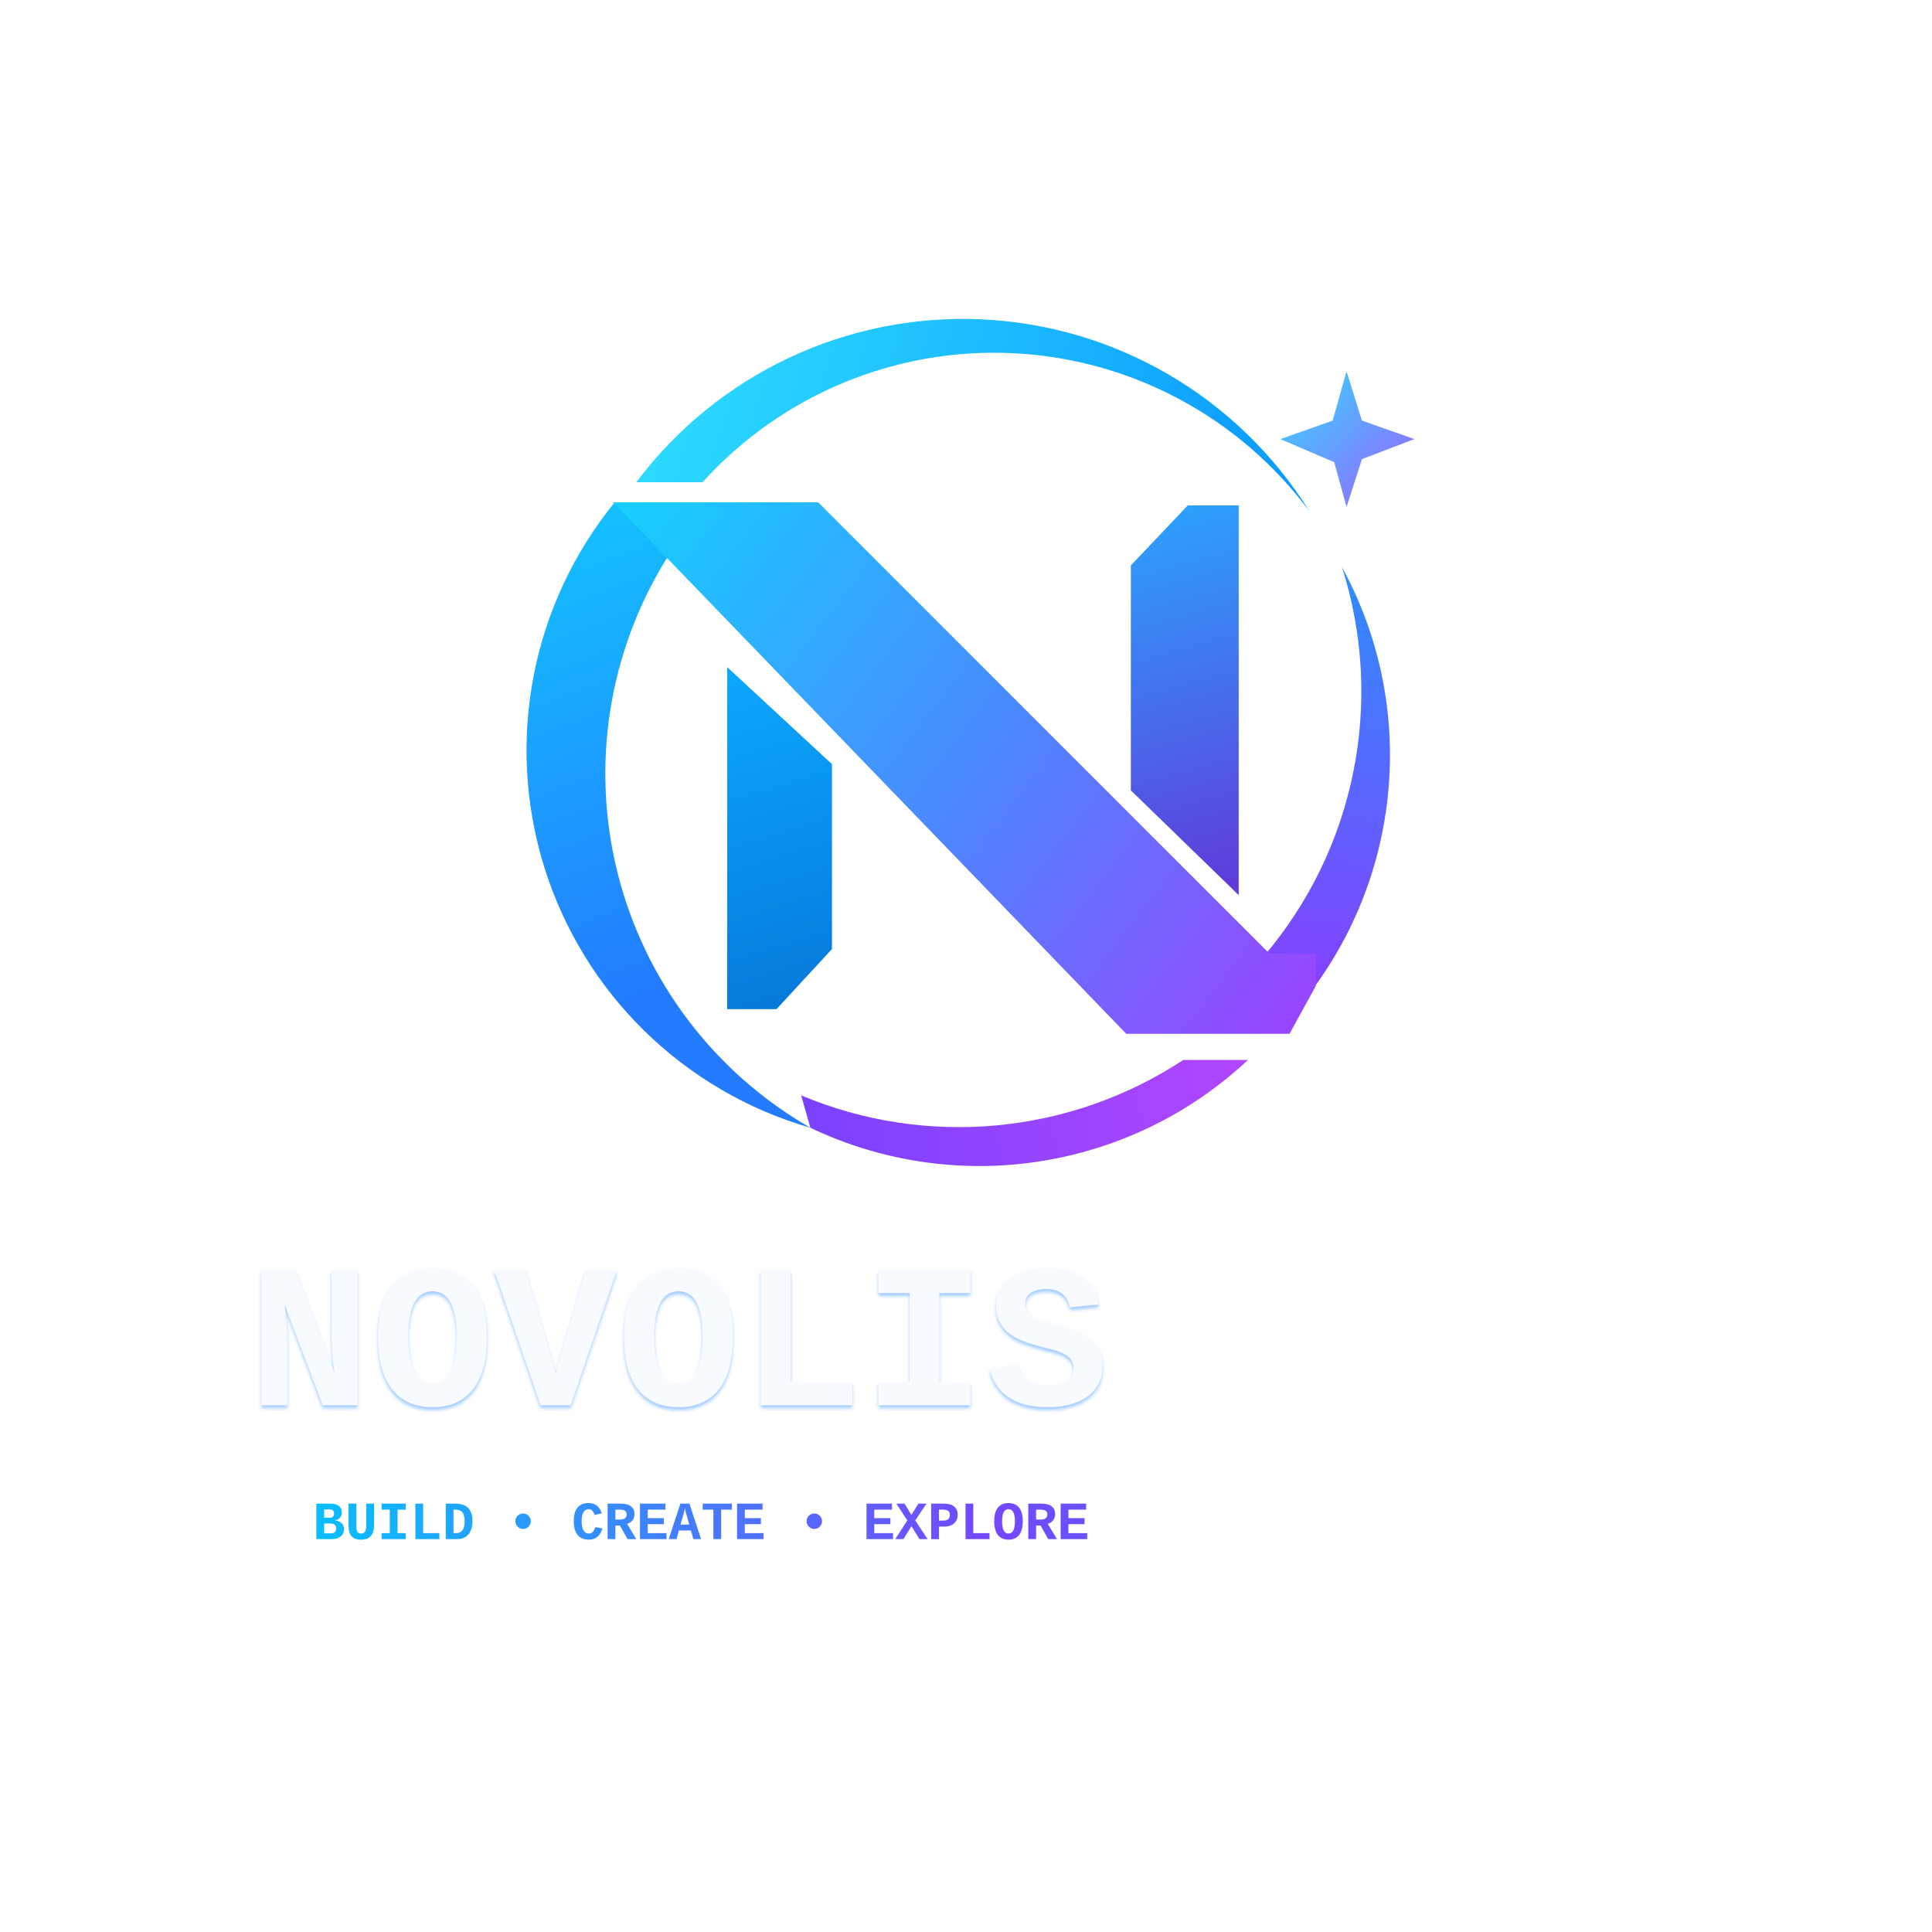
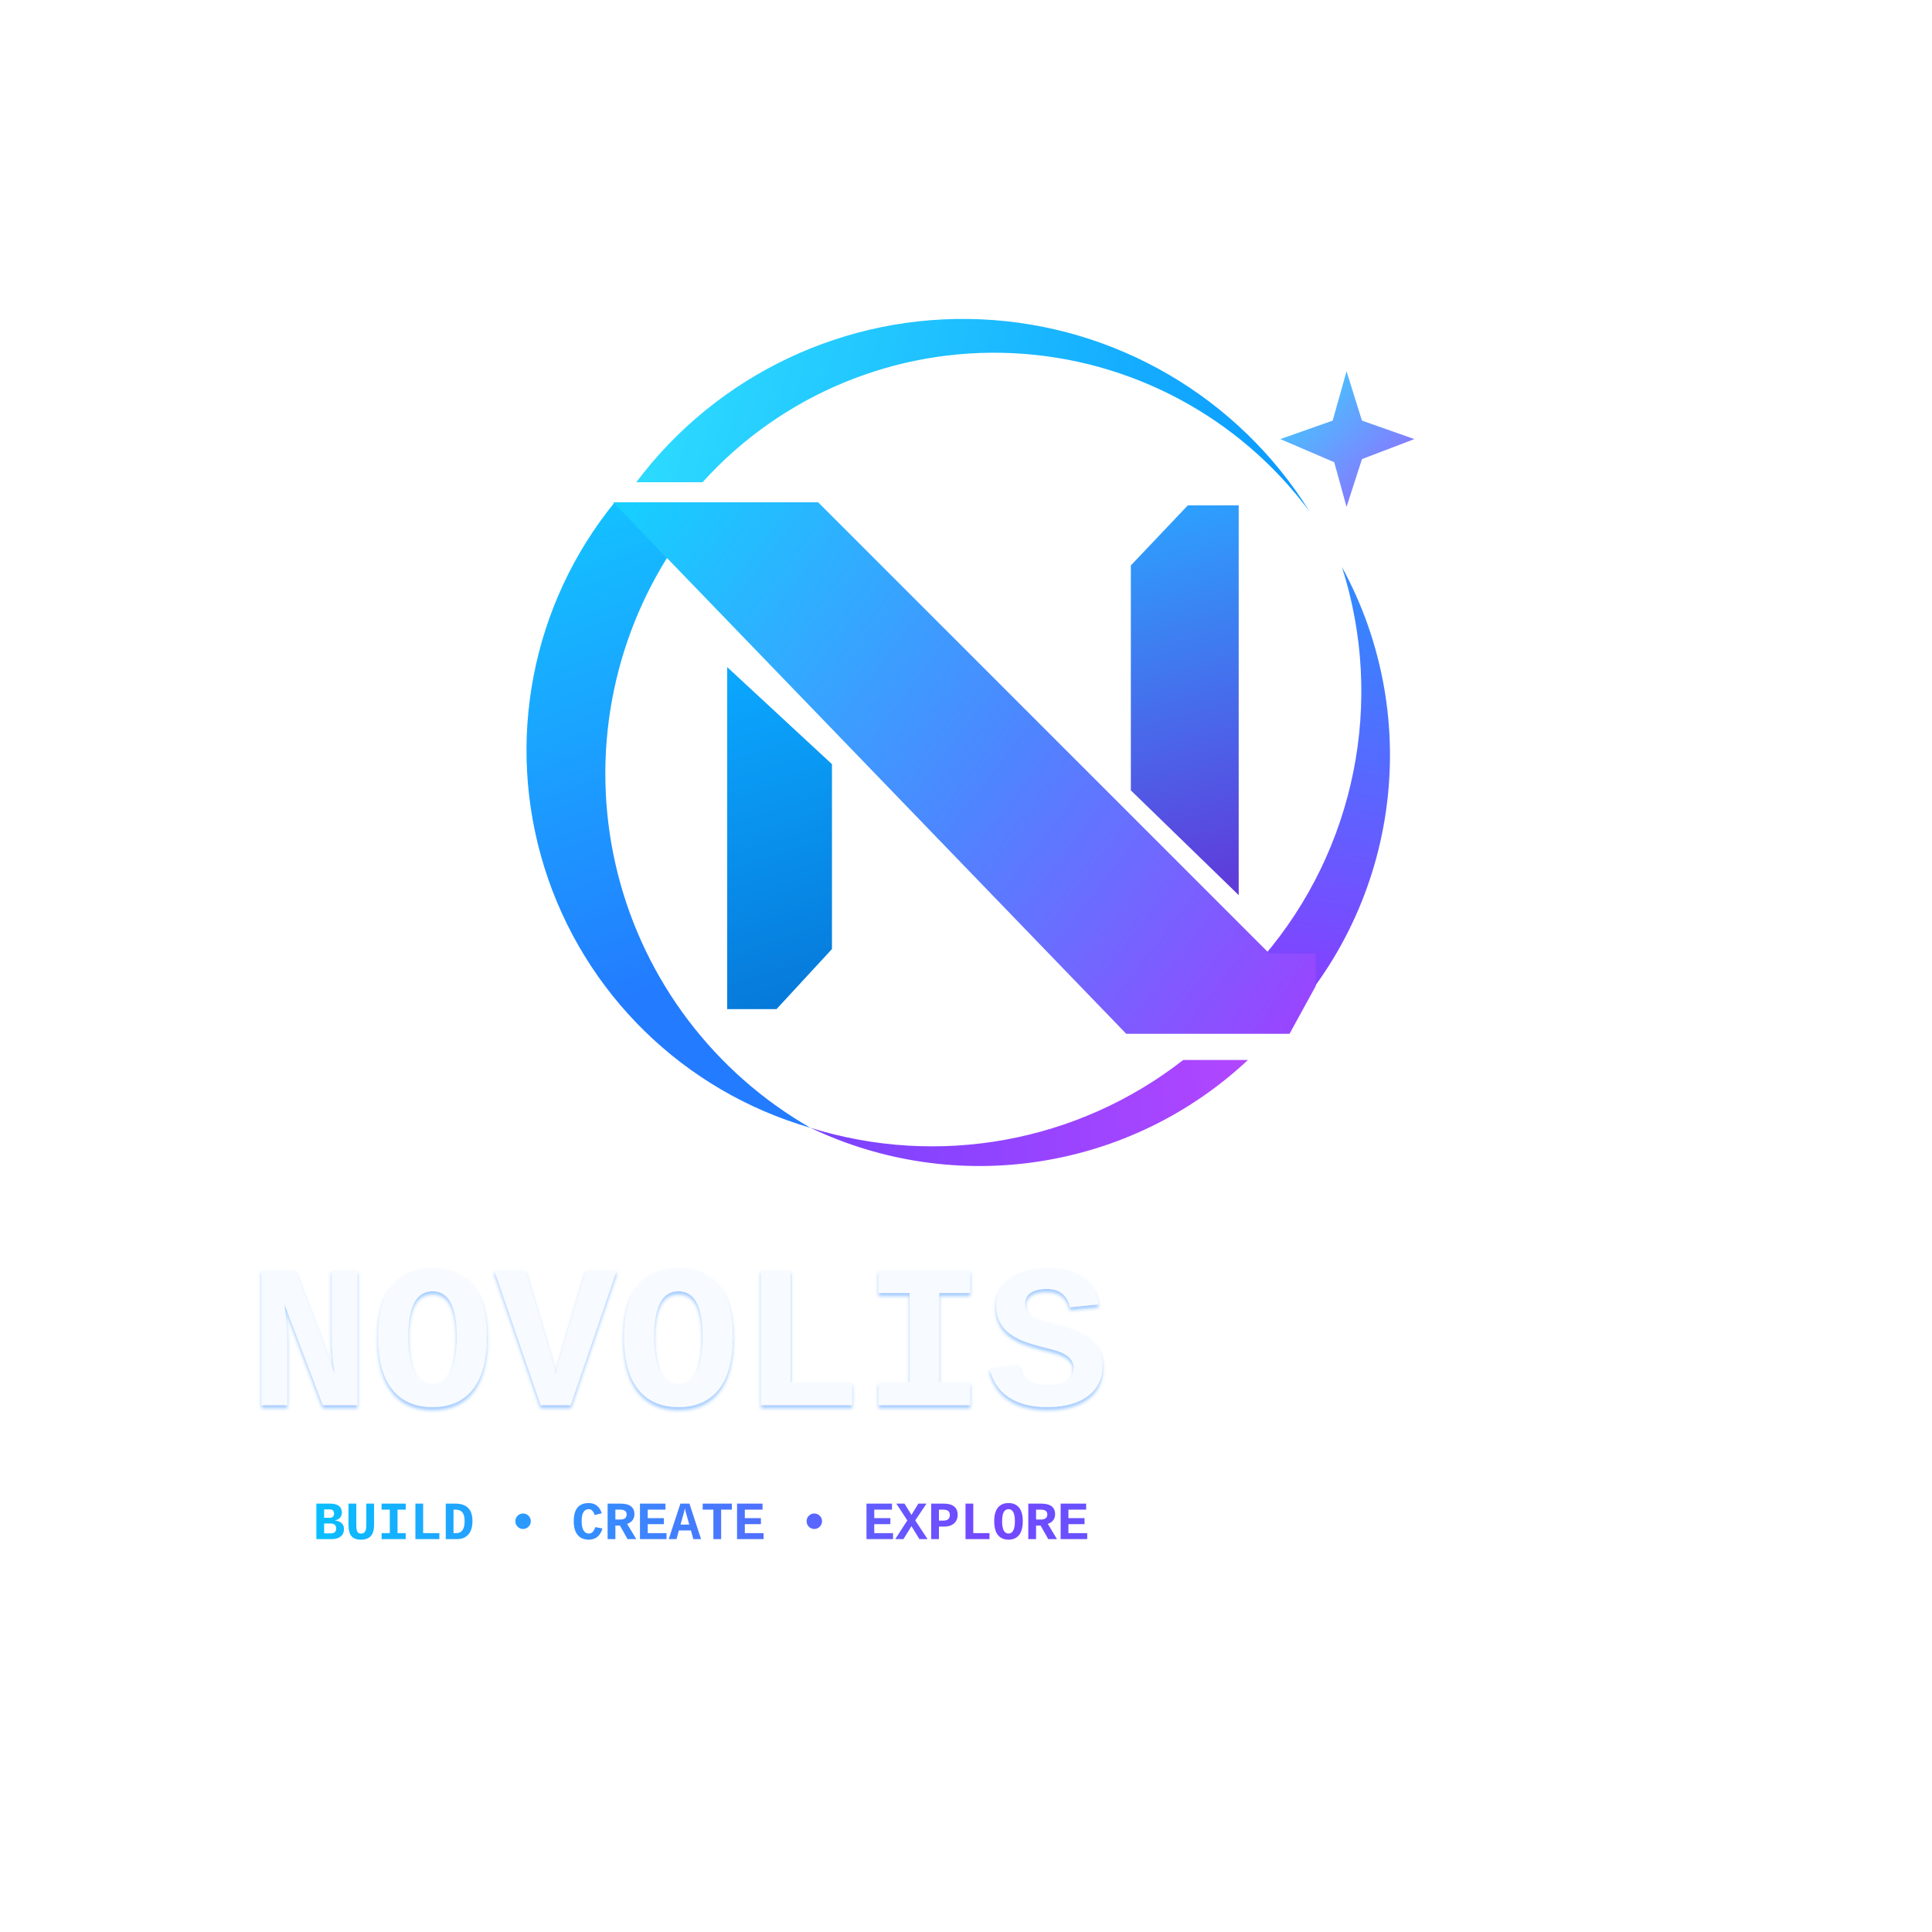
<svg xmlns="http://www.w3.org/2000/svg" viewBox="0 0 1254 1254" width="1254" height="1254" role="img" aria-label="Novolis">
  <defs>
    <linearGradient id="mark-cyan" x1="412" y1="206" x2="850" y2="332" gradientUnits="userSpaceOnUse">
      <stop offset="0" stop-color="#2fdfff" />
      <stop offset="1" stop-color="#0997ff" />
    </linearGradient>
    <linearGradient id="mark-left" x1="314" y1="326" x2="430" y2="639" gradientUnits="userSpaceOnUse">
      <stop offset="0" stop-color="#12c7ff" />
      <stop offset="1" stop-color="#237cff" />
    </linearGradient>
    <linearGradient id="mark-right" x1="871" y1="368" x2="824" y2="674" gradientUnits="userSpaceOnUse">
      <stop offset="0" stop-color="#2f8cff" />
      <stop offset="1" stop-color="#8f37ff" />
    </linearGradient>
    <linearGradient id="mark-lower" x1="526" y1="714" x2="812" y2="687" gradientUnits="userSpaceOnUse">
      <stop offset="0" stop-color="#7a42ff" />
      <stop offset="1" stop-color="#b246ff" />
    </linearGradient>
    <linearGradient id="mark-diagonal" x1="405" y1="327" x2="854" y2="671" gradientUnits="userSpaceOnUse">
      <stop offset="0" stop-color="#16cfff" />
      <stop offset="0.52" stop-color="#4d86ff" />
      <stop offset="1" stop-color="#9c42ff" />
    </linearGradient>
    <linearGradient id="mark-left-stem" x1="472" y1="433" x2="540" y2="656" gradientUnits="userSpaceOnUse">
      <stop offset="0" stop-color="#0ba8ff" />
      <stop offset="1" stop-color="#0677d9" />
    </linearGradient>
    <linearGradient id="mark-right-stem" x1="734" y1="325" x2="804" y2="581" gradientUnits="userSpaceOnUse">
      <stop offset="0" stop-color="#2aa5ff" />
      <stop offset="1" stop-color="#6138d9" />
    </linearGradient>
    <linearGradient id="star-gradient" x1="831" y1="241" x2="918" y2="329" gradientUnits="userSpaceOnUse">
      <stop offset="0" stop-color="#35d8ff" />
      <stop offset="1" stop-color="#9b60ff" />
    </linearGradient>
    <linearGradient id="tagline-gradient" x1="203" y1="967" x2="1051" y2="999" gradientUnits="userSpaceOnUse">
      <stop offset="0" stop-color="#08bfff" />
      <stop offset="0.52" stop-color="#7547ff" />
      <stop offset="1" stop-color="#1a8dff" />
    </linearGradient>
    <filter id="wordmark-glow" x="-5%" y="-20%" width="110%" height="150%">
      <feDropShadow dx="0" dy="2" stdDeviation="1.2" flood-color="#2f8cff" flood-opacity="0.45" />
    </filter>
  </defs>
  <g id="vector-mark" data-alpha-threshold="16">
    <path id="shape-swirl-upper" data-kind="arc-sector" data-label="swirl_upper" fill="url(#mark-cyan)" d="M413 313 H456 A255 255 0 0 1 850 332 A265 265 0 0 0 413 313 Z" />
    <path id="shape-swirl-left" data-kind="arc-sector" data-label="swirl_left" fill="url(#mark-left)" d="M399 326 A255 255 0 0 0 526 732 A265 265 0 0 1 433 362 Z" />
    <path id="shape-swirl-right" data-kind="arc-sector" data-label="swirl_right" fill="url(#mark-right)" d="M871 368 A255 255 0 0 1 827 671 L820 621 A265 265 0 0 0 871 368 Z" />
-     <path id="shape-swirl-lower" data-kind="arc-sector" data-label="swirl_lower" fill="url(#mark-lower)" d="M520 711 L526 732 A255 255 0 0 0 810 688 L768 688 A265 265 0 0 1 520 711 Z" />
+     <path id="shape-swirl-lower" data-kind="arc-sector" data-label="swirl_lower" fill="url(#mark-lower)" d="M526 732 A255 255 0 0 0 810 688 L768 688 A265 265 0 0 1 526 732 Z" />
    <path id="shape-diagonal" data-kind="straight" data-label="n_diagonal" fill="url(#mark-diagonal)" d="M398 326 H531 L824 619 H854 V640 L837 671 H731 L398 326 Z" />
    <path id="shape-left-stem" data-kind="straight" data-label="n_left_stem" fill="url(#mark-left-stem)" d="M472 433 L540 496 V616 L504 655 H472 Z" />
    <path id="shape-right-stem" data-kind="straight" data-label="n_right_stem" fill="url(#mark-right-stem)" d="M734 367 L771 328 H804 V581 L734 513 Z" />
    <path id="shape-star" data-kind="straight" data-label="star" fill="url(#star-gradient)" d="M874 241 L884 273 L918 285 L884 298 L874 329 L866 300 L831 285 L865 273 Z" />
  </g>
  <g id="vector-wordmark" font-family="Consolas, 'Cascadia Mono', 'Courier New', monospace" text-anchor="start">
    <text x="161" y="912" font-size="133" font-weight="700" fill="#f7fbff" textLength="936" lengthAdjust="spacingAndGlyphs" filter="url(#wordmark-glow)">NOVOLIS</text>
    <text x="203" y="999" font-size="35" font-weight="700" fill="url(#tagline-gradient)" textLength="848" lengthAdjust="spacingAndGlyphs">BUILD • CREATE • EXPLORE</text>
  </g>
</svg>
